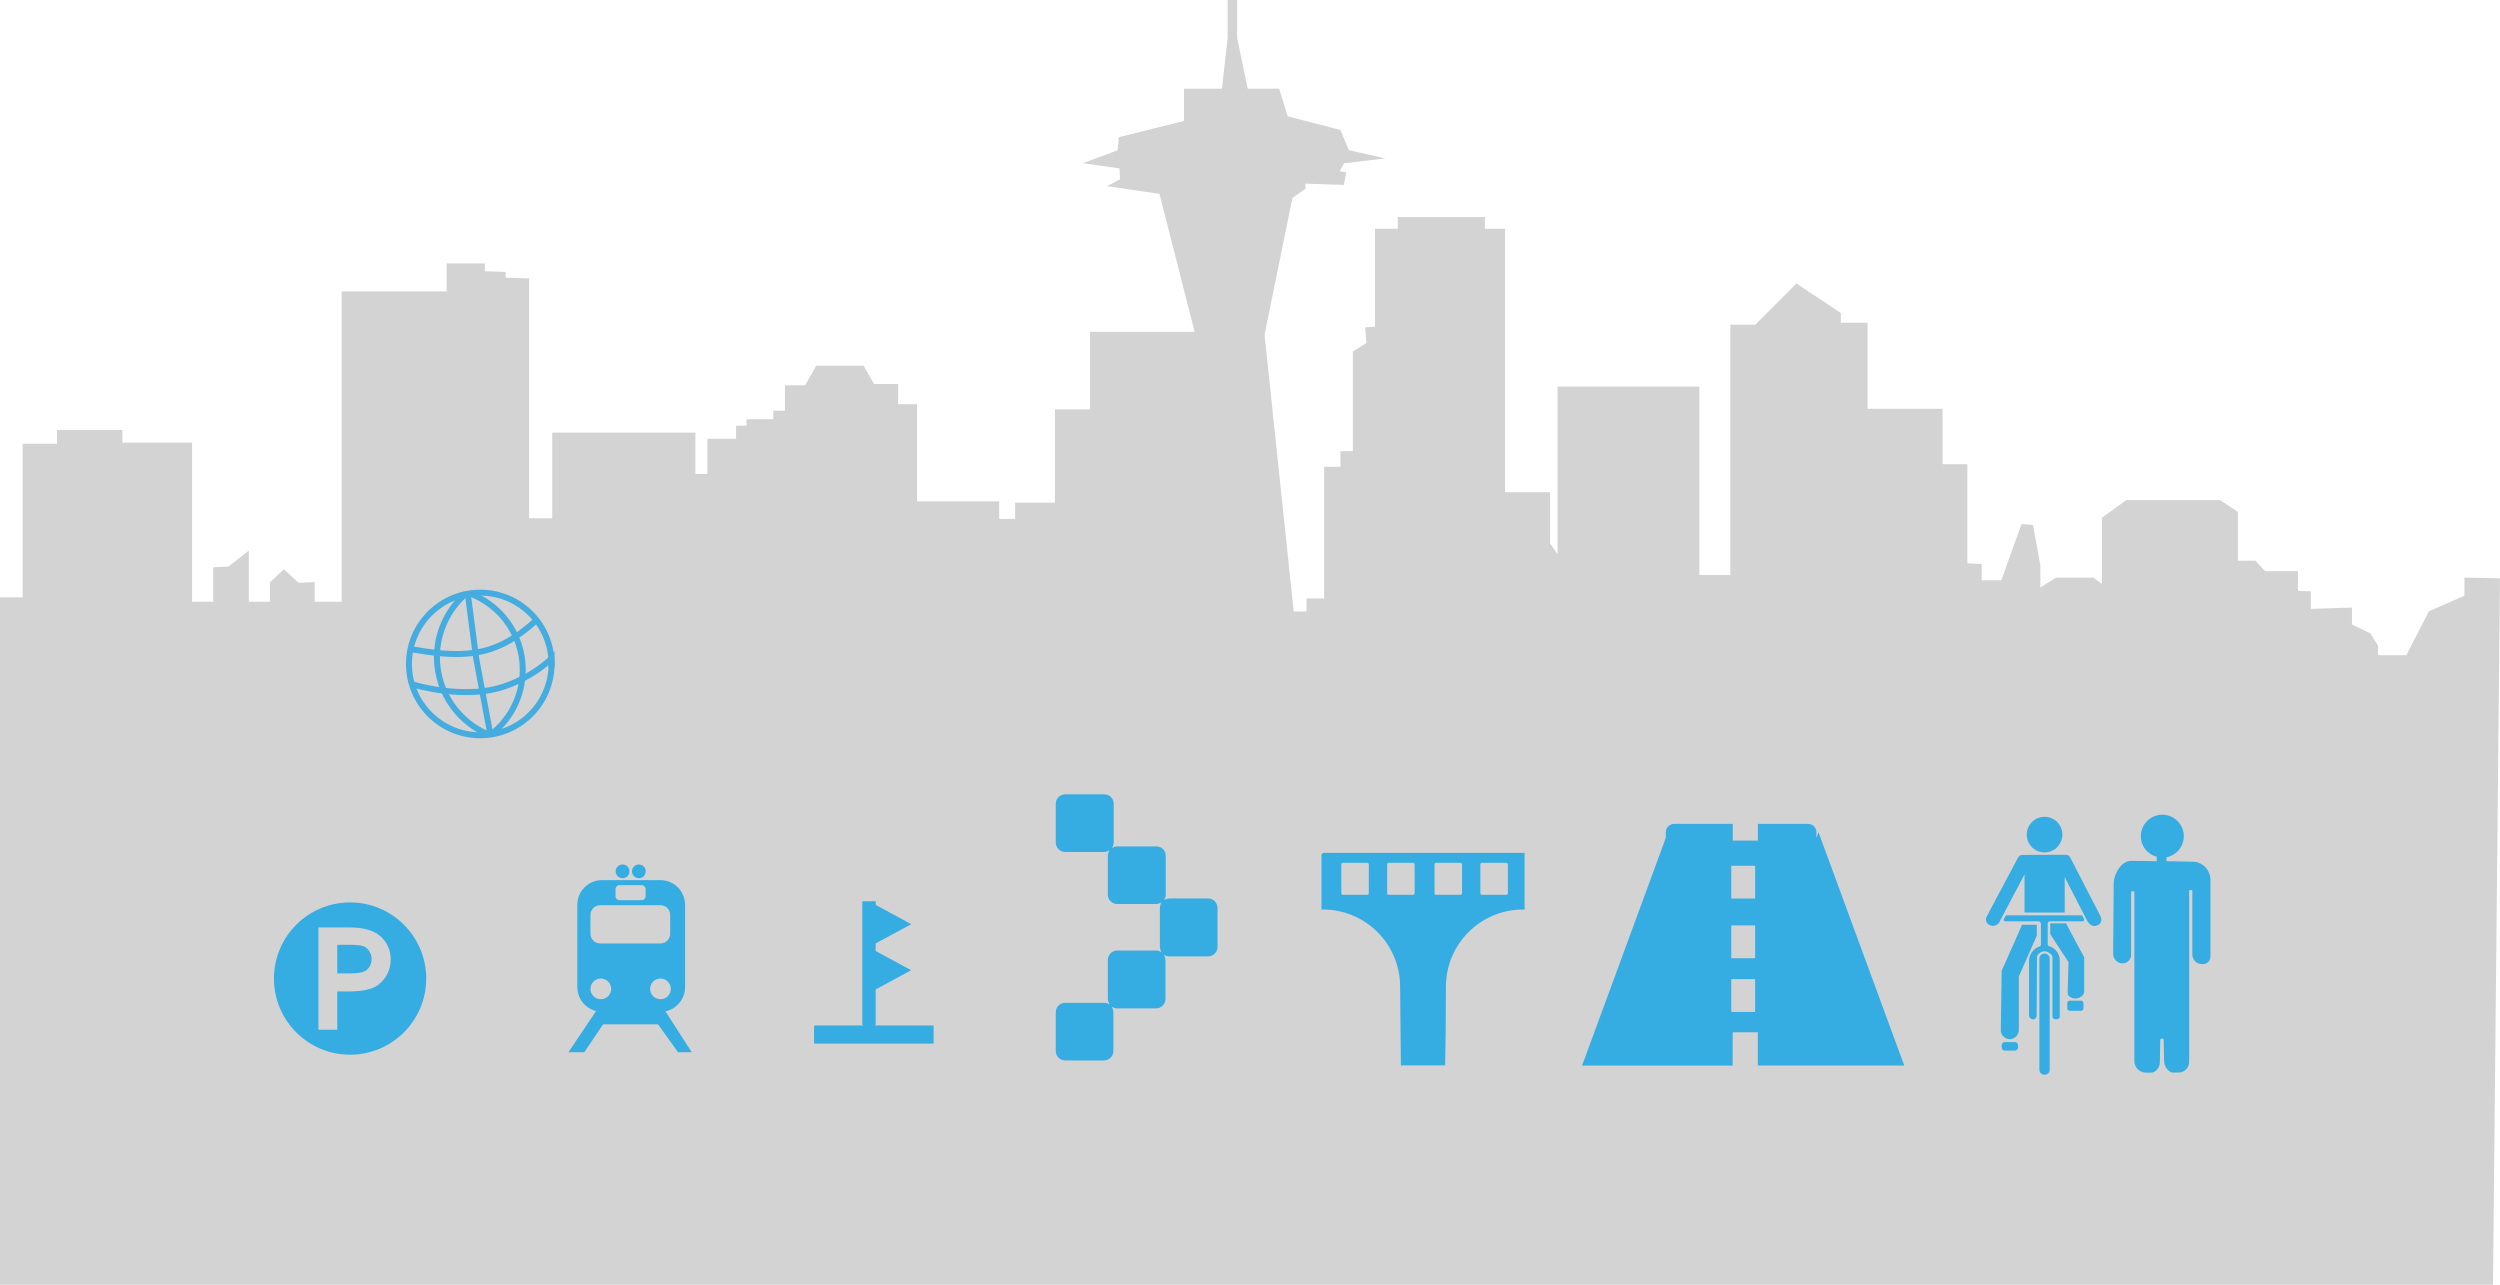
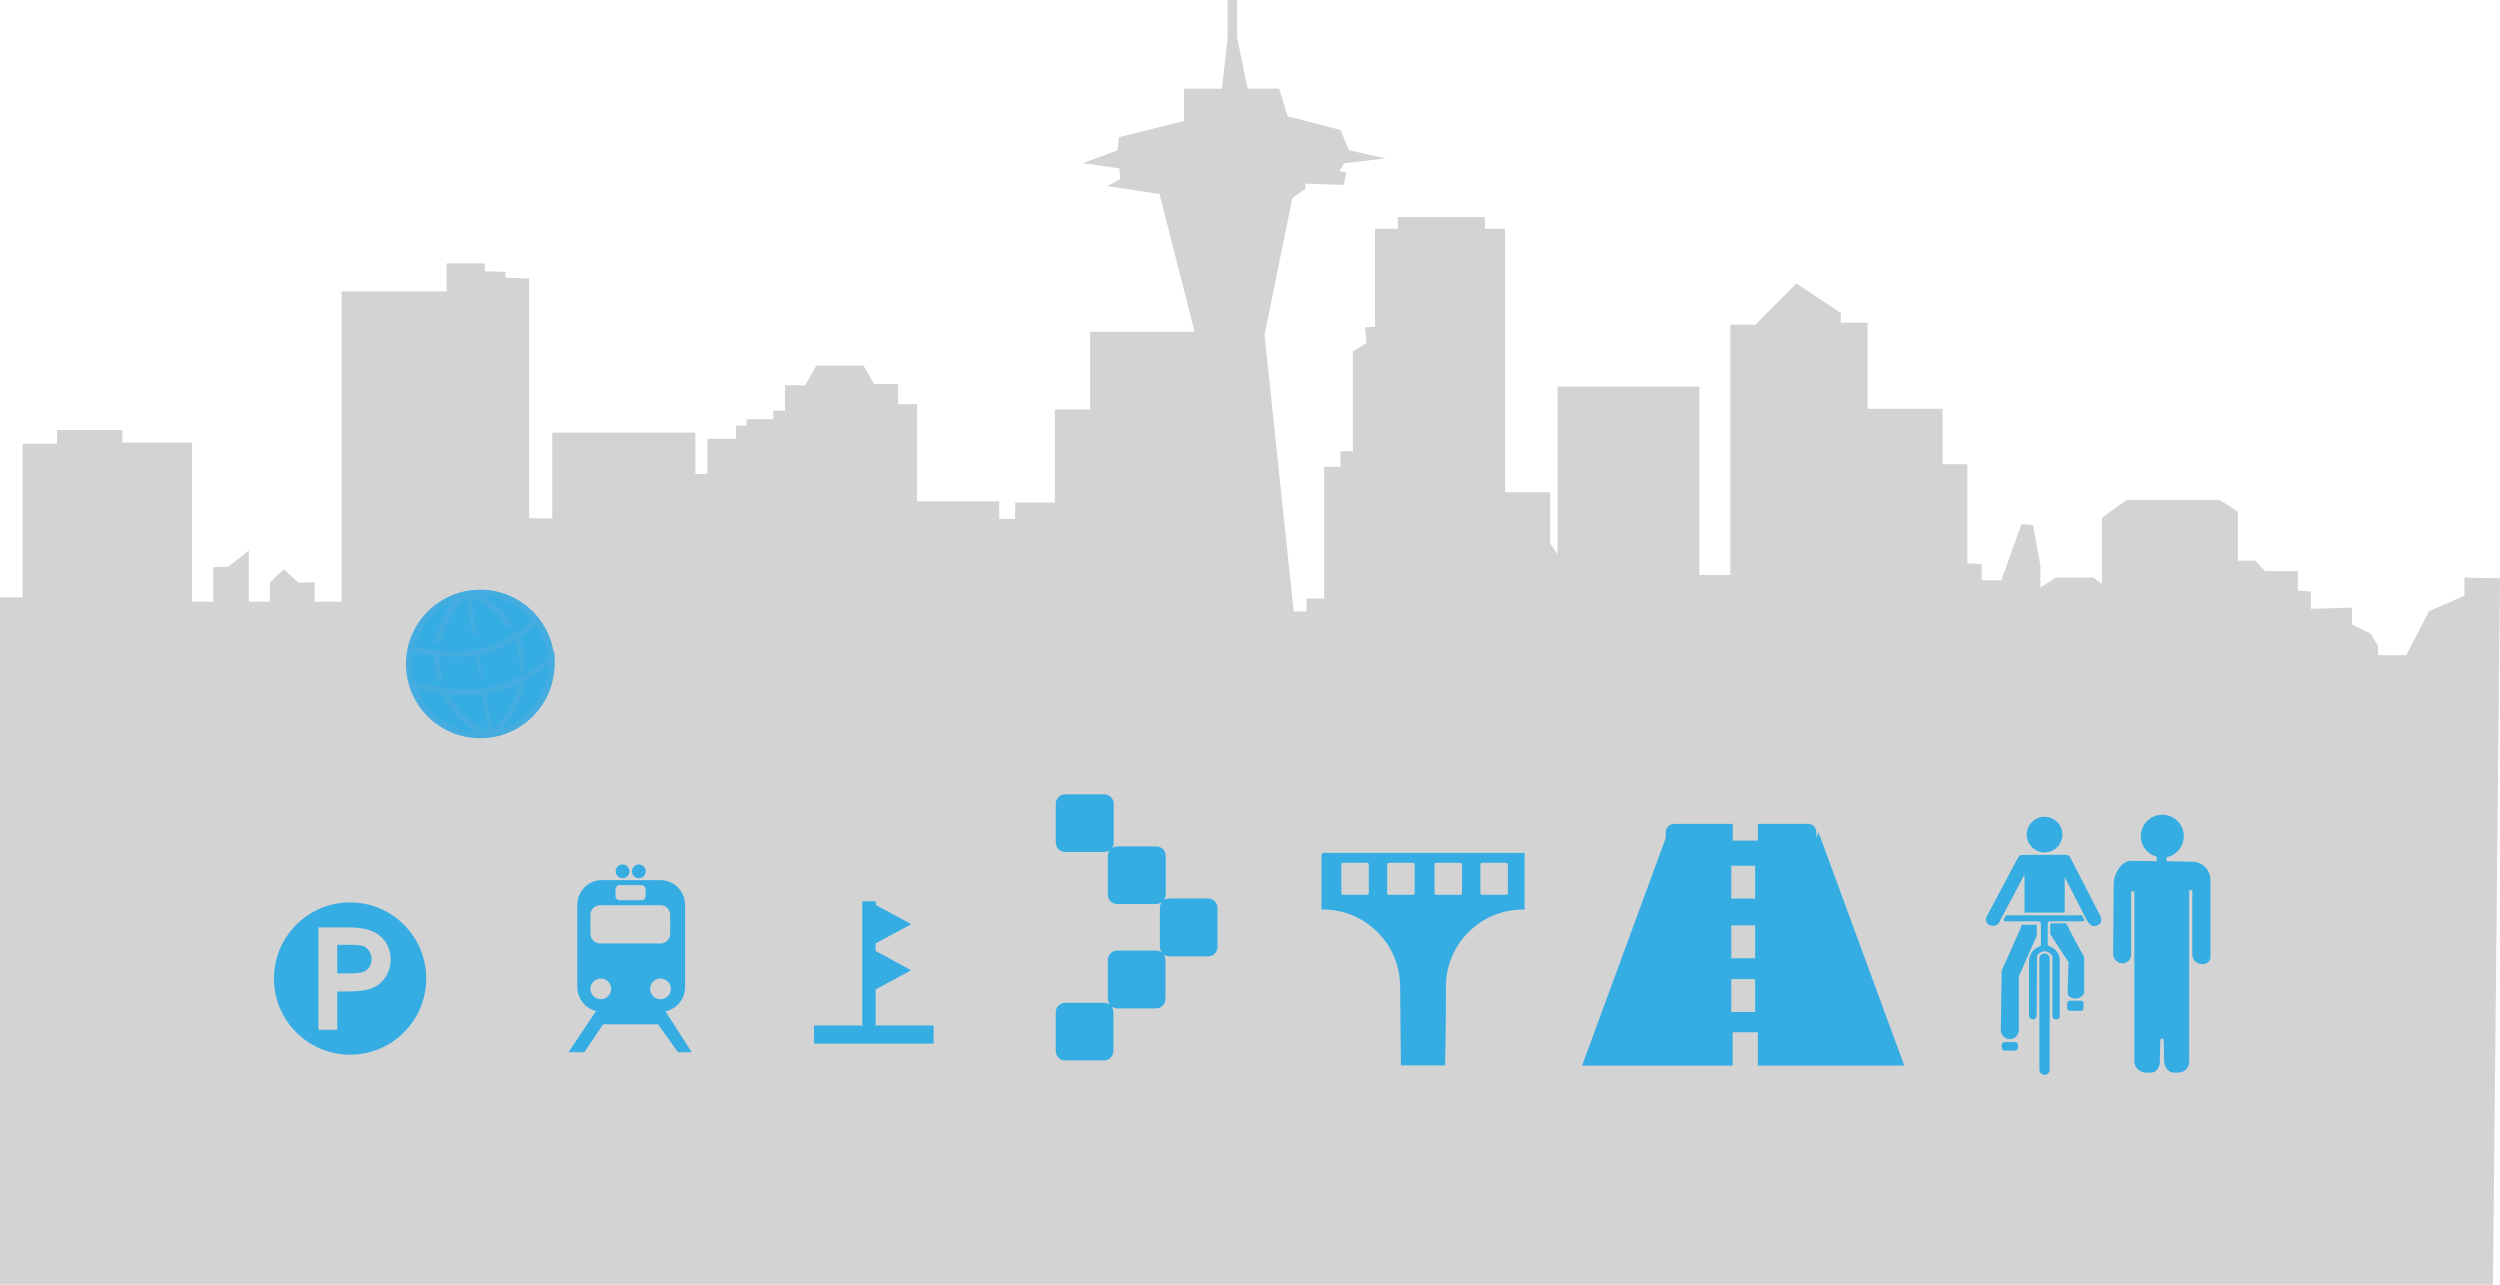
<svg xmlns="http://www.w3.org/2000/svg" id="Seattle_Background" data-name="Seattle Background" viewBox="0 0 838 430.65">
  <defs>
    <style>
            .cls-1 {
                fill: #d3d3d3;
                stroke: #d3d3d3;
            }
            
            .cls-1,
            .cls-3 {
                stroke-miterlimit: 10;
            }
            
            .cls-2 {
                fill: #35ade3;
            }
            
            .cls-3 {
-                 fill: none;
+                 fill: #35ade3;
                stroke: #45ace0;
                stroke-width: 2px;
            }
        </style>
  </defs>
  <g id="Existing">
    <polygon id="Background" class="cls-1" points="0.5 200.73 8.09 200.73 8.09 149.24 19.61 149.24 19.61 144.64 40.5 144.64 40.5 148.88 63.88 148.88 63.88 202.21 71.97 202.21 71.97 190.62 76.78 190.41 82.9 185.6 82.9 202.21 90.98 202.21 90.98 195.43 95.13 191.5 99.94 195.87 104.97 195.65 104.97 202.21 115.02 202.21 115.02 98.18 150.21 98.18 150.21 88.79 162 88.79 162 91.41 169 91.63 169 93.59 176.87 93.81 176.87 174.23 185.61 174.23 185.61 145.5 232.59 145.5 232.59 159.37 237.62 159.37 237.62 147.57 247.23 147.57 247.23 143.2 250.73 143.2 250.73 141.02 259.69 141.02 259.69 138.18 263.62 138.18 263.62 129.65 270.18 129.65 273.89 123.1 289.19 123.1 292.69 129.22 300.56 129.22 300.56 135.99 306.89 135.99 306.89 168.55 334.43 168.55 334.43 174.45 340.77 174.45 340.77 168.99 354.1 168.99 354.1 137.74 365.9 137.74 365.9 111.73 401.08 111.73 389.06 64.53 372.67 62.13 375.95 60.38 375.73 56.01 365.02 54.48 375.07 50.76 375.51 46.39 397.37 40.93 397.37 30.22 410.04 30.22 412.01 12.74 412.01 0.5 414.19 0.5 414.19 12.74 417.82 30.22 428.4 30.22 431.24 39.4 448.94 43.99 451.78 50.76 461.4 52.95 450.25 54.26 448.28 57.76 450.69 58.19 450.03 61.47 436.92 61.03 437.14 63 432.77 66.06 423.37 112.17 433.2 205.48 438.45 205.48 438.45 201.11 444.35 201.11 444.35 156.97 449.81 156.97 449.81 151.72 453.97 151.72 453.97 118.07 458.56 115.23 458.12 110.2 461.4 109.98 461.4 77.2 469.05 77.2 469.05 73.27 497.24 73.27 497.24 77.2 504.01 77.2 504.01 165.49 519.09 165.49 519.09 182.32 522.59 187.35 522.59 130.09 569.13 130.09 569.13 193.25 580.5 193.25 580.5 109.33 588.58 109.33 602.24 95.67 616.55 105.18 616.55 108.67 625.51 108.67 625.51 137.52 650.65 137.52 650.65 156.1 658.95 156.1 658.95 189.31 663.76 189.53 663.76 195 671.19 195 677.96 176.2 681.02 176.42 683.43 189.53 683.43 197.84 689.33 194.12 701.56 194.12 705.06 196.74 705.06 173.8 712.93 168.12 743.96 168.12 749.64 171.83 749.64 188.44 755.76 188.44 759.04 191.94 769.75 191.94 769.75 198.49 774.12 198.71 774.12 204.61 787.88 204.17 787.88 209.64 794.22 212.7 796.63 216.63 796.63 220.13 806.9 220.13 814.55 205.27 826.57 200.02 826.57 194.12 837.49 194.34 835.15 430.15 0.5 430.15 0.5 200.73" />
    <g id="Parking">
      <path id="_Path_" data-name="&lt;Path&gt;" class="cls-2" d="M119.3,467.62a25.52,25.52,0,1,0,25.52,25.52h0A25.52,25.52,0,0,0,119.3,467.62Zm9.63,27.49c-2.46,1.92-6.14,2.35-10.65,2.35H115v12.84h-6.3V476H119q6.73,0,10.07,2.63a10.15,10.15,0,0,1,3.84,8,10.52,10.52,0,0,1-4,8.48h0Zm-2.44-8.48a4.43,4.43,0,0,1-2.05,3.93c-1.32.79-3.69,0.86-6.52,0.86H115v-9.59h3.84c2.5,0,4.49.07,5.67,0.84a4.88,4.88,0,0,1,2,4h0Z" transform="translate(-1.95 -165.13)" />
    </g>
    <g id="Transit">
      <path id="Combined-Shape" class="cls-2" d="M192.5,517.83h5.32l6.3-9.35h18.39l6.72,9.35h4.59L225,504.1l0.15,0a8.3,8.3,0,0,0,6.44-8.09V468.44a8.3,8.3,0,0,0-8.3-8.3H203.76a8.3,8.3,0,0,0-8.3,8.3V496a8.3,8.3,0,0,0,6.17,8l0.14,0Zm10.84-17.76a3.47,3.47,0,1,1,3.47-3.47A3.47,3.47,0,0,1,203.34,500.07Zm20,0a3.47,3.47,0,1,1,3.47-3.47A3.47,3.47,0,0,1,223.31,500.07Zm-20.17-31.52h20.17a3.26,3.26,0,0,1,3.26,3.26v6.3a3.26,3.26,0,0,1-3.26,3.26H203.13a3.26,3.26,0,0,1-3.26-3.26v-6.3A3.26,3.26,0,0,1,203.13,468.55Zm6.51-6.72H217a1.37,1.37,0,0,1,1.37,1.37v2.31a1.37,1.37,0,0,1-1.37,1.37h-7.36a1.37,1.37,0,0,1-1.37-1.37v-2.31A1.37,1.37,0,0,1,209.65,461.82Zm0.95-2.31a2.31,2.31,0,1,0-2.31-2.31A2.31,2.31,0,0,0,210.59,459.51Zm5.46,0a2.31,2.31,0,1,0-2.31-2.31A2.31,2.31,0,0,0,216.06,459.51Z" transform="translate(-1.95 -165.13)" />
    </g>
    <g id="Safety_Devices" data-name="Traffic Structure and Devices">
      <path id="Combined-Shape-2" data-name="Combined-Shape" class="cls-2" d="M307.41,474.92l-11.9-6.44v-0.94a0.41,0.41,0,0,0,0-.21,0.22,0.22,0,0,0-.09-0.09,0.41,0.41,0,0,0-.21,0h-3.92a0.41,0.41,0,0,0-.21,0,0.22,0.22,0,0,0-.09.09,0.41,0.41,0,0,0,0,.21v40.87a0.41,0.41,0,0,0,0,.21,0.22,0.22,0,0,0,.09.09,0.41,0.41,0,0,0,.21,0v0.16H275.07a0.25,0.25,0,0,0-.25.25v5.58a0.25,0.25,0,0,0,.25.25h39.58a0.25,0.25,0,0,0,.25-0.25v-5.58a0.25,0.25,0,0,0-.25-0.25H295.17v-0.16a0.41,0.41,0,0,0,.21,0,0.22,0.22,0,0,0,.09-0.09,0.41,0.41,0,0,0,0-.21V496.79l11.9-6.44-11.9-6.44v-2.56Z" transform="translate(-1.95 -165.13)" />
    </g>
    <g id="ITS">
      <path id="Combined-Shape-3" data-name="Combined-Shape" class="cls-2" d="M373.68,501.34l0.23,0.47-0.47-.23a3.15,3.15,0,0,0-1.36-.31H359a3.16,3.16,0,0,0-3.16,3.16v13a3.16,3.16,0,0,0,3.16,3.16h13a3.16,3.16,0,0,0,3.16-3.16v-13a3.15,3.15,0,0,0-.31-1.36l-0.23-.47,0.47,0.23a3.15,3.15,0,0,0,1.36.31h13a3.16,3.16,0,0,0,3.16-3.16V487a3.15,3.15,0,0,0-.31-1.36l-0.23-.47,0.47,0.23a3.15,3.15,0,0,0,1.36.31h13a3.16,3.16,0,0,0,3.16-3.16v-13A3.16,3.16,0,0,0,407,466.3H394a3.15,3.15,0,0,0-1.36.31l-0.47.23,0.23-.47a3.15,3.15,0,0,0,.31-1.36V452a3.16,3.16,0,0,0-3.16-3.16h-13a3.15,3.15,0,0,0-1.36.31l-0.47.23,0.23-.47a3.15,3.15,0,0,0,.31-1.36v-13a3.16,3.16,0,0,0-3.16-3.16H359a3.16,3.16,0,0,0-3.16,3.16v13a3.16,3.16,0,0,0,3.16,3.16h13a3.15,3.15,0,0,0,1.36-.31l0.47-.23-0.23.47a3.15,3.15,0,0,0-.31,1.36v13a3.16,3.16,0,0,0,3.16,3.16h13a3.15,3.15,0,0,0,1.36-.31l0.47-.23-0.23.47a3.15,3.15,0,0,0-.31,1.36v13a3.15,3.15,0,0,0,.31,1.36l0.23,0.47-0.47-.23a3.15,3.15,0,0,0-1.36-.31h-13a3.16,3.16,0,0,0-3.16,3.16v13A3.15,3.15,0,0,0,373.68,501.34Z" transform="translate(-1.95 -165.13)" />
    </g>
    <g id="Bridge_Struct" data-name="Bridges and Structure">
      <path id="Combined-Shape-4" data-name="Combined-Shape" class="cls-2" d="M445.41,451H513v19h-0.51a25.87,25.87,0,0,0-25.87,25.87q0,14.29-.26,26.38H471.53q-0.26-26.12-.26-26.38A25.87,25.87,0,0,0,445.41,470H444.9V451.53Zm6.8,3.33a0.74,0.74,0,0,0-.39.07,0.47,0.47,0,0,0-.19.19,0.74,0.74,0,0,0-.07.39v9.44a0.74,0.74,0,0,0,.07.39,0.47,0.47,0,0,0,.19.19,0.74,0.74,0,0,0,.39.07h7.91a0.74,0.74,0,0,0,.39-0.07,0.47,0.47,0,0,0,.19-0.19,0.74,0.74,0,0,0,.07-0.39V455a0.74,0.74,0,0,0-.07-0.39,0.47,0.47,0,0,0-.19-0.19,0.74,0.74,0,0,0-.39-0.07h-7.91Zm15.37,0a0.74,0.74,0,0,0-.39.07,0.47,0.47,0,0,0-.19.19,0.74,0.74,0,0,0-.07.39v9.44a0.74,0.74,0,0,0,.07.39,0.47,0.47,0,0,0,.19.19,0.74,0.74,0,0,0,.39.07h7.91a0.74,0.74,0,0,0,.39-0.07,0.47,0.47,0,0,0,.19-0.19,0.74,0.74,0,0,0,.07-0.39V455a0.74,0.74,0,0,0-.07-0.39,0.47,0.47,0,0,0-.19-0.19,0.74,0.74,0,0,0-.39-0.07h-7.91Zm15.88,0a0.74,0.74,0,0,0-.39.07,0.47,0.47,0,0,0-.19.19,0.74,0.74,0,0,0-.07.39v9.44a0.74,0.74,0,0,0,.07.39,0.47,0.47,0,0,0,.19.19,0.74,0.74,0,0,0,.39.07h7.91a0.74,0.74,0,0,0,.39-0.07,0.47,0.47,0,0,0,.19-0.19,0.74,0.74,0,0,0,.07-0.39V455a0.74,0.74,0,0,0-.07-0.39,0.47,0.47,0,0,0-.19-0.19,0.74,0.74,0,0,0-.39-0.07h-7.91Zm15.37,0a0.74,0.74,0,0,0-.39.07,0.47,0.47,0,0,0-.19.19,0.74,0.74,0,0,0-.07.39v9.44a0.74,0.74,0,0,0,.07.39,0.47,0.47,0,0,0,.19.19,0.74,0.74,0,0,0,.39.07h7.91a0.74,0.74,0,0,0,.39-0.07,0.47,0.47,0,0,0,.19-0.19,0.74,0.74,0,0,0,.07-0.39V455a0.74,0.74,0,0,0-.07-0.39,0.47,0.47,0,0,0-.19-0.19,0.74,0.74,0,0,0-.39-0.07h-7.91Z" transform="translate(-1.95 -165.13)" />
    </g>
    <g id="Channelization">
      <path id="Combined-Shape-5" data-name="Combined-Shape" class="cls-2" d="M582.76,522.33H532.26L560.32,446v-1.91a2.8,2.8,0,0,1,2.81-2.79h19.64v5.59h8.42v-5.59H608a2.8,2.8,0,0,1,2.81,2.79V446l0.7-1.91,28.75,78.21H591.17V511.15h-8.42v11.17Zm-0.49-67v11h8v-11h-8Zm0,38v11h8v-11h-8Zm0-18v11h8v-11h-8Z" transform="translate(-1.95 -165.13)" />
    </g>
    <g id="Bike_Ped" data-name="Bike and Pedestrian">
      <path class="cls-2" d="M737.62,454l-3.83-.09-5.64-.11v-1.31a7.2,7.2,0,1,0-8.59-7.06,7,7,0,0,0,5.34,6.85v1.52l-8.57-.12c-3.35,0-5.88,4.41-5.88,7.78l-0.17,23.41a3.17,3.17,0,0,0,3.15,3.18h0a2.88,2.88,0,0,0,2.87-2.89h0V463.92h1.09v56.87a3.9,3.9,0,0,0,3.91,3.89H723a2.67,2.67,0,0,0,1.85-.85,3.85,3.85,0,0,0,1.08-2.68l0.15-7.44a0.44,0.44,0,0,1,.43-0.44h0.06l0.27,0a0.41,0.41,0,0,1,.36.39l0.17,7.07a4.45,4.45,0,0,0,1.78,3.5,1.79,1.79,0,0,0,.95.41h2.09a3.55,3.55,0,0,0,3.56-3.53h0V463.5h1.07v21.58A3.22,3.22,0,0,0,740,488.3h0.44a2.45,2.45,0,0,0,2.45-2.45V460A6.09,6.09,0,0,0,737.62,454Z" transform="translate(-1.95 -165.13)" />
      <circle class="cls-2" cx="685.34" cy="279.76" r="5.97" />
      <rect class="cls-2" x="683.6" y="319.62" width="3.45" height="40.65" rx="1.71" ry="1.71" />
      <path class="cls-2" d="M688.69,482.23a0.5,0.5,0,0,1-.35-0.48v-7a0.79,0.79,0,0,1,.79-0.79h10.94a0.51,0.51,0,0,0,.44-0.73l-0.45-1a0.51,0.51,0,0,0-.44-0.28h-25a0.51,0.51,0,0,0-.44.27l-0.54,1a0.51,0.51,0,0,0,.44.75h11.11a0.87,0.87,0,0,1,.87.87v7a0.52,0.52,0,0,1-.36.49,5.29,5.29,0,0,0-3.62,5v18.12a1.36,1.36,0,0,0,1.12,1.36h0.35a0.94,0.94,0,0,0,.81-0.44,1.79,1.79,0,0,0,.28-0.87l0.11-19.6c0-1,1.54-1.91,2.49-1.91s2.7,1,2.7,1.91v19.94a0.94,0.94,0,0,0,.77.93l0.68,0a0.95,0.95,0,0,0,1-1V487.13A5.1,5.1,0,0,0,688.69,482.23Z" transform="translate(-1.95 -165.13)" />
      <path class="cls-2" d="M706.18,472.52l-10.31-20a1.6,1.6,0,0,0-1.31-.87l-14.8.05a1.6,1.6,0,0,0-1.34.84l-10.56,19.87a2,2,0,0,0,.83,2.71h0a2.5,2.5,0,0,0,3.69-1.42l8.19-15.43V471h13.47V459.14l7.51,14.61c1,1.64,2.22,2.22,3.67,1.47h0a2,2,0,0,0,.88-2.7h0Z" transform="translate(-1.95 -165.13)" />
      <path class="cls-2" d="M684.69,478.79v-3.7h-4.93c-1.39,3.24-6.41,14.48-6.85,15.41l-0.3,19.9a3.06,3.06,0,0,0,3.06,3.06h0a3.11,3.11,0,0,0,3-3.15V492.43l6-13.63h0Z" transform="translate(-1.95 -165.13)" />
      <path class="cls-2" d="M694.46,474.62h-5.13a0.14,0.14,0,0,0-.14.14v3.43l0,0.07,6.12,9.37,0,0.08s-0.22,8.13-.28,10.1a2,2,0,0,0,.2.94,1.2,1.2,0,0,0,.55.53,3.27,3.27,0,0,0,4.35-.62,1.65,1.65,0,0,0,.44-1V486s-4.5-8.19-6-11.29A0.14,0.14,0,0,0,694.46,474.62Z" transform="translate(-1.95 -165.13)" />
      <rect class="cls-2" x="692.95" y="335.42" width="5.43" height="3.4" rx="0.84" ry="0.84" />
      <rect class="cls-2" x="670.96" y="349.3" width="5.48" height="2.86" rx="1.04" ry="1.04" />
    </g>
    <g id="Real_Property" data-name="Real Property">
      <circle class="cls-3" cx="160.98" cy="222.56" r="23.9" />
      <path class="cls-3" d="M159.36,364l0.18,0.1a27.34,27.34,0,0,1,8,46.4l-0.83.74" transform="translate(-1.95 -165.13)" />
      <path class="cls-3" d="M158.75,364.15l2.79,21.49c0.09,0.67,4.78,25.61,4.78,25.61" transform="translate(-1.95 -165.13)" />
      <path class="cls-3" d="M158.05,364.28l-0.3.17a28.14,28.14,0,0,0,5.59,45.79l2.48,1.19" transform="translate(-1.95 -165.13)" />
      <path class="cls-3" d="M139.55,382.69h0c20.46,3.73,29.69,1.46,41.94-9.43l0.2-.4" transform="translate(-1.95 -165.13)" />
      <path class="cls-3" d="M140,394.46s11.93,3.83,24.34,2.3c8.63-1.06,17.6-6.15,22.49-10.93v3.26" transform="translate(-1.95 -165.13)" />
    </g>
  </g>
</svg>
